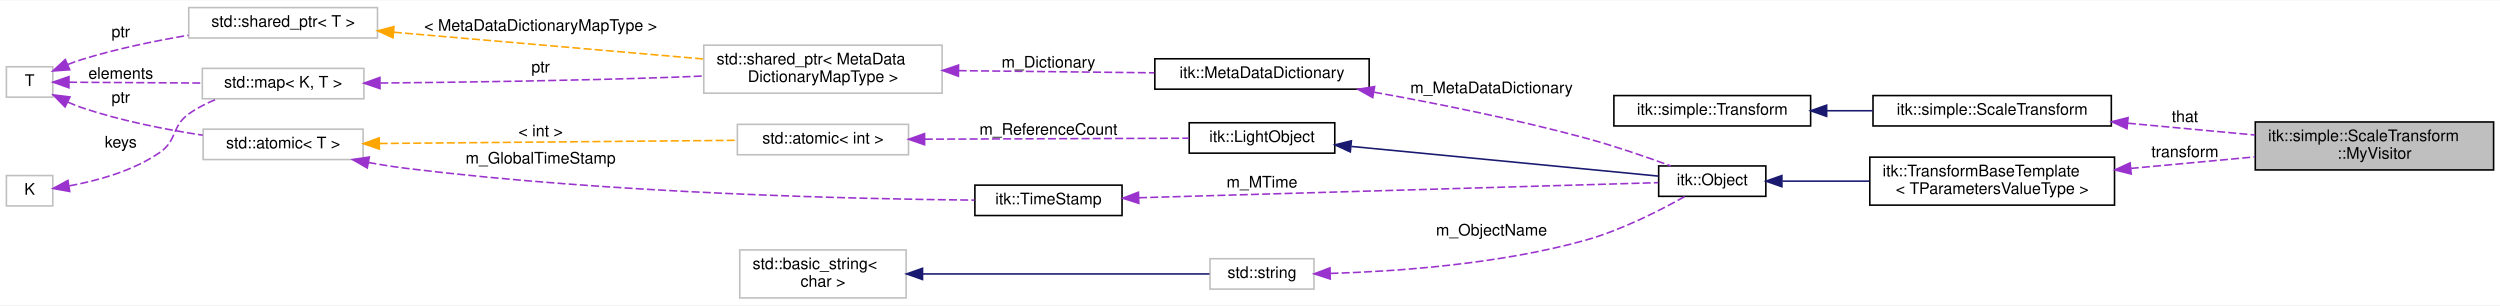
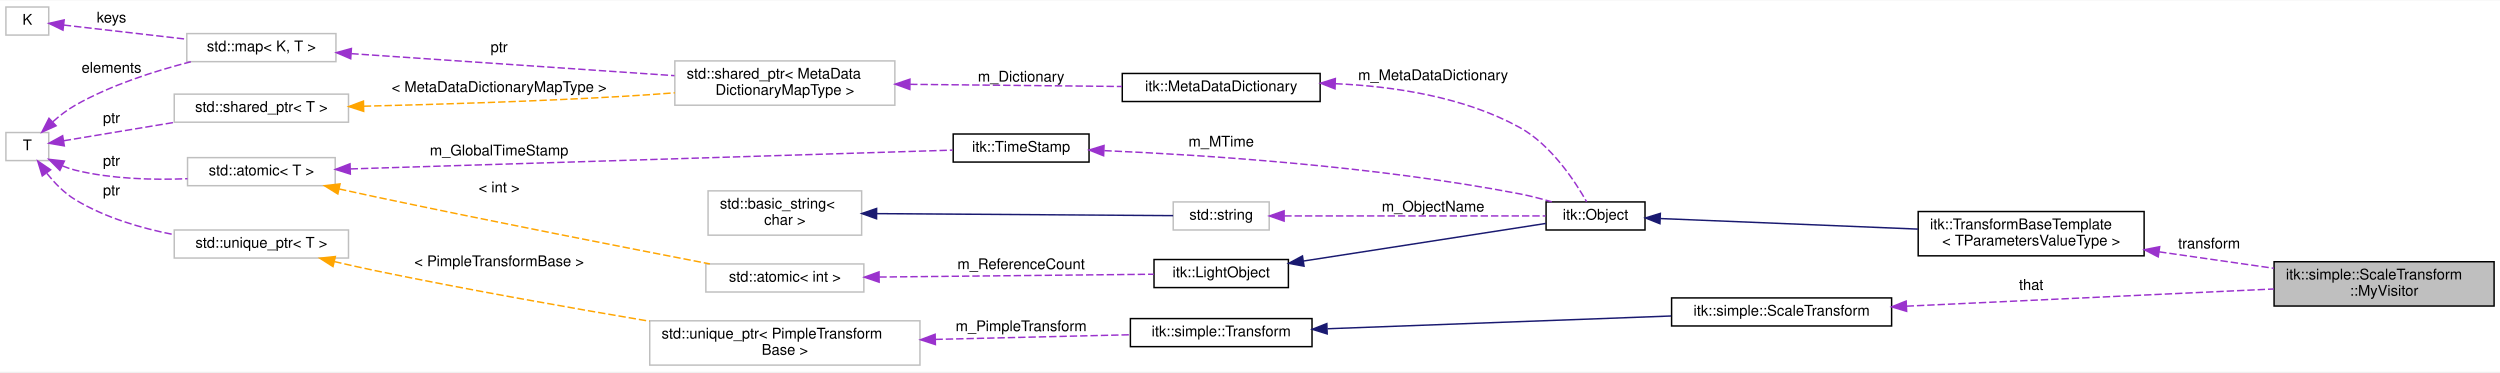
- <svg xmlns="http://www.w3.org/2000/svg" xmlns:xlink="http://www.w3.org/1999/xlink" width="1563pt" height="191pt" viewBox="0.00 0.00 1563.00 190.50">
-   <g id="graph0" class="graph" transform="scale(1 1) rotate(0) translate(4 186.5)">
-     <polygon fill="white" stroke="transparent" points="-4,4 -4,-186.5 1559,-186.5 1559,4 -4,4" />
+ <svg xmlns="http://www.w3.org/2000/svg" xmlns:xlink="http://www.w3.org/1999/xlink" width="1693pt" height="252pt" viewBox="0.00 0.00 1693.00 251.50">
+   <g id="graph0" class="graph" transform="scale(1 1) rotate(0) translate(4 247.5)">
+     <polygon fill="white" stroke="transparent" points="-4,4 -4,-247.5 1689,-247.5 1689,4 -4,4" />
    <g id="node1" class="node">
      <g id="a_node1">
        <a xlink:title=" ">
-           <polygon fill="#bfbfbf" stroke="black" points="1406,-80.5 1406,-110.5 1555,-110.5 1555,-80.5 1406,-80.5" />
-           <text text-anchor="start" x="1414" y="-98.5" font-family="Helvetica,sans-Serif" font-size="10.00">itk::simple::ScaleTransform</text>
-           <text text-anchor="middle" x="1480.5" y="-87.5" font-family="Helvetica,sans-Serif" font-size="10.00">::MyVisitor</text>
+           <polygon fill="#bfbfbf" stroke="black" points="1536,-40.5 1536,-70.5 1685,-70.5 1685,-40.5 1536,-40.5" />
+           <text text-anchor="start" x="1544" y="-58.5" font-family="Helvetica,sans-Serif" font-size="10.00">itk::simple::ScaleTransform</text>
+           <text text-anchor="middle" x="1610.5" y="-47.5" font-family="Helvetica,sans-Serif" font-size="10.00">::MyVisitor</text>
        </a>
      </g>
    </g>
    <g id="node2" class="node">
      <g id="a_node2">
        <a xlink:href="classitk_1_1simple_1_1ScaleTransform.html" target="_top" xlink:title="A 2D or 3D anisotropic scale of coordinate space around a fixed center.">
-           <polygon fill="white" stroke="black" points="1167,-108 1167,-127 1316,-127 1316,-108 1167,-108" />
-           <text text-anchor="middle" x="1241.5" y="-115" font-family="Helvetica,sans-Serif" font-size="10.00">itk::simple::ScaleTransform</text>
+           <polygon fill="white" stroke="black" points="1128,-27 1128,-46 1277,-46 1277,-27 1128,-27" />
+           <text text-anchor="middle" x="1202.5" y="-34" font-family="Helvetica,sans-Serif" font-size="10.00">itk::simple::ScaleTransform</text>
        </a>
      </g>
    </g>
    <g id="edge1" class="edge">
-       <path fill="none" stroke="#9a32cd" stroke-dasharray="5,2" d="M1326.38,-109.71C1352.31,-107.31 1380.67,-104.67 1405.86,-102.34" />
-       <polygon fill="#9a32cd" stroke="#9a32cd" points="1325.82,-106.25 1316.19,-110.66 1326.47,-113.22 1325.82,-106.25" />
-       <text text-anchor="middle" x="1362" y="-110.5" font-family="Helvetica,sans-Serif" font-size="10.00"> that</text>
+       <path fill="none" stroke="#9a32cd" stroke-dasharray="5,2" d="M1287.14,-40.41C1360.37,-43.84 1465.74,-48.77 1535.84,-52.05" />
+       <polygon fill="#9a32cd" stroke="#9a32cd" points="1287.18,-36.91 1277.02,-39.94 1286.85,-43.9 1287.18,-36.91" />
+       <text text-anchor="middle" x="1371.5" y="-51.5" font-family="Helvetica,sans-Serif" font-size="10.00"> that</text>
    </g>
    <g id="node3" class="node">
      <g id="a_node3">
        <a xlink:href="classitk_1_1simple_1_1Transform.html" target="_top" xlink:title="A simplified wrapper around a variety of ITK transforms.">
-           <polygon fill="white" stroke="black" points="1005,-108 1005,-127 1128,-127 1128,-108 1005,-108" />
-           <text text-anchor="middle" x="1066.5" y="-115" font-family="Helvetica,sans-Serif" font-size="10.00">itk::simple::Transform</text>
+           <polygon fill="white" stroke="black" points="761.5,-13 761.5,-32 884.5,-32 884.5,-13 761.5,-13" />
+           <text text-anchor="middle" x="823" y="-20" font-family="Helvetica,sans-Serif" font-size="10.00">itk::simple::Transform</text>
        </a>
      </g>
    </g>
    <g id="edge2" class="edge">
-       <path fill="none" stroke="midnightblue" d="M1138.17,-117.5C1147.65,-117.5 1157.4,-117.5 1166.93,-117.5" />
-       <polygon fill="midnightblue" stroke="midnightblue" points="1138.01,-114 1128.01,-117.5 1138.01,-121 1138.01,-114" />
+       <path fill="none" stroke="midnightblue" d="M895.03,-25.13C961.49,-27.6 1060.37,-31.27 1127.71,-33.76" />
+       <polygon fill="midnightblue" stroke="midnightblue" points="894.77,-21.62 884.65,-24.75 894.52,-28.62 894.77,-21.62" />
    </g>
    <g id="node4" class="node">
      <g id="a_node4">
-         <a xlink:href="https://www.itk.org/Doxygen/html/classitk_1_1TransformBaseTemplate.html" xlink:title=" ">
-           <polygon fill="white" stroke="black" points="1165,-58.5 1165,-88.5 1318,-88.5 1318,-58.5 1165,-58.5" />
-           <text text-anchor="start" x="1173" y="-76.5" font-family="Helvetica,sans-Serif" font-size="10.00">itk::TransformBaseTemplate</text>
-           <text text-anchor="middle" x="1241.5" y="-65.5" font-family="Helvetica,sans-Serif" font-size="10.00">&lt; TParametersValueType &gt;</text>
+         <a xlink:title=" ">
+           <polygon fill="white" stroke="#bfbfbf" points="436,-0.5 436,-30.5 619,-30.5 619,-0.5 436,-0.5" />
+           <text text-anchor="start" x="444" y="-18.5" font-family="Helvetica,sans-Serif" font-size="10.00">std::unique_ptr&lt; PimpleTransform</text>
+           <text text-anchor="middle" x="527.5" y="-7.5" font-family="Helvetica,sans-Serif" font-size="10.00">Base &gt;</text>
        </a>
      </g>
    </g>
    <g id="edge3" class="edge">
-       <path fill="none" stroke="#9a32cd" stroke-dasharray="5,2" d="M1328.14,-81.45C1353.57,-83.81 1381.19,-86.37 1405.79,-88.66" />
-       <polygon fill="#9a32cd" stroke="#9a32cd" points="1328.42,-77.96 1318.14,-80.52 1327.77,-84.93 1328.42,-77.96" />
-       <text text-anchor="middle" x="1362" y="-88.5" font-family="Helvetica,sans-Serif" font-size="10.00"> transform</text>
+       <path fill="none" stroke="#9a32cd" stroke-dasharray="5,2" d="M629.48,-17.91C673.33,-18.95 723.24,-20.14 761.25,-21.05" />
+       <polygon fill="#9a32cd" stroke="#9a32cd" points="629.44,-14.41 619.36,-17.67 629.27,-21.4 629.44,-14.41" />
+       <text text-anchor="middle" x="687.5" y="-23.5" font-family="Helvetica,sans-Serif" font-size="10.00"> m_PimpleTransform</text>
    </g>
    <g id="node5" class="node">
      <g id="a_node5">
-         <a xlink:href="https://www.itk.org/Doxygen/html/classitk_1_1Object.html" xlink:title=" ">
-           <polygon fill="white" stroke="black" points="1033,-64 1033,-83 1100,-83 1100,-64 1033,-64" />
-           <text text-anchor="middle" x="1066.5" y="-71" font-family="Helvetica,sans-Serif" font-size="10.00">itk::Object</text>
+         <a xlink:title="STL class.">
+           <polygon fill="white" stroke="#bfbfbf" points="114,-73 114,-92 232,-92 232,-73 114,-73" />
+           <text text-anchor="middle" x="173" y="-80" font-family="Helvetica,sans-Serif" font-size="10.00">std::unique_ptr&lt; T &gt;</text>
        </a>
      </g>
    </g>
    <g id="edge4" class="edge">
-       <path fill="none" stroke="midnightblue" d="M1110.39,-73.5C1126.82,-73.5 1146.09,-73.5 1164.69,-73.5" />
-       <polygon fill="midnightblue" stroke="midnightblue" points="1110.04,-70 1100.04,-73.5 1110.04,-77 1110.04,-70" />
+       <path fill="none" stroke="orange" stroke-dasharray="5,2" d="M222.33,-70.62C231.5,-68.49 241.03,-66.36 250,-64.5 311.82,-51.71 381.85,-39.32 435.97,-30.2" />
+       <polygon fill="orange" stroke="orange" points="221.5,-67.22 212.57,-72.91 223.1,-74.03 221.5,-67.22" />
+       <text text-anchor="middle" x="334" y="-67.5" font-family="Helvetica,sans-Serif" font-size="10.00"> &lt; PimpleTransformBase &gt;</text>
    </g>
    <g id="node6" class="node">
      <g id="a_node6">
-         <a xlink:href="https://www.itk.org/Doxygen/html/classitk_1_1LightObject.html" xlink:title=" ">
-           <polygon fill="white" stroke="black" points="739.5,-91 739.5,-110 830.5,-110 830.5,-91 739.5,-91" />
-           <text text-anchor="middle" x="785" y="-98" font-family="Helvetica,sans-Serif" font-size="10.00">itk::LightObject</text>
+         <a xlink:title=" ">
+           <polygon fill="white" stroke="#bfbfbf" points="0,-139 0,-158 29,-158 29,-139 0,-139" />
+           <text text-anchor="middle" x="14.5" y="-146" font-family="Helvetica,sans-Serif" font-size="10.00">T</text>
        </a>
      </g>
    </g>
    <g id="edge5" class="edge">
-       <path fill="none" stroke="midnightblue" d="M840.9,-95.2C898.07,-89.67 985.74,-81.21 1032.85,-76.65" />
-       <polygon fill="midnightblue" stroke="midnightblue" points="840.21,-91.75 830.6,-96.19 840.89,-98.71 840.21,-91.75" />
+       <path fill="none" stroke="#9a32cd" stroke-dasharray="5,2" d="M27.74,-130.32C32.96,-123.81 39.57,-116.99 47,-112.5 67.05,-100.38 91.69,-93.15 113.77,-88.85" />
+       <polygon fill="#9a32cd" stroke="#9a32cd" points="24.64,-128.61 21.52,-138.74 30.28,-132.77 24.64,-128.61" />
+       <text text-anchor="middle" x="71.5" y="-115.5" font-family="Helvetica,sans-Serif" font-size="10.00"> ptr</text>
+     </g>
+     <g id="node11" class="node">
+       <g id="a_node11">
+         <a xlink:title="STL class.">
+           <polygon fill="white" stroke="#bfbfbf" points="123,-122 123,-141 223,-141 223,-122 123,-122" />
+           <text text-anchor="middle" x="173" y="-129" font-family="Helvetica,sans-Serif" font-size="10.00">std::atomic&lt; T &gt;</text>
+         </a>
+       </g>
+     </g>
+     <g id="edge11" class="edge">
+       <path fill="none" stroke="#9a32cd" stroke-dasharray="5,2" d="M38.3,-135.41C41.15,-134.23 44.09,-133.21 47,-132.5 71.56,-126.52 99.66,-125.77 122.98,-126.74" />
+       <polygon fill="#9a32cd" stroke="#9a32cd" points="36.55,-132.37 29.07,-139.87 39.6,-138.67 36.55,-132.37" />
+       <text text-anchor="middle" x="71.5" y="-135.5" font-family="Helvetica,sans-Serif" font-size="10.00"> ptr</text>
+     </g>
+     <g id="node16" class="node">
+       <g id="a_node16">
+         <a xlink:title="STL class.">
+           <polygon fill="white" stroke="#bfbfbf" points="122.5,-206 122.5,-225 223.5,-225 223.5,-206 122.5,-206" />
+           <text text-anchor="middle" x="173" y="-213" font-family="Helvetica,sans-Serif" font-size="10.00">std::map&lt; K, T &gt;</text>
+         </a>
+       </g>
+     </g>
+     <g id="edge18" class="edge">
+       <path fill="none" stroke="#9a32cd" stroke-dasharray="5,2" d="M31.85,-165.37C36.45,-169.44 41.67,-173.48 47,-176.5 71.24,-190.2 100.91,-199.72 125.25,-205.92" />
+       <polygon fill="#9a32cd" stroke="#9a32cd" points="33.99,-162.58 24.33,-158.23 29.17,-167.65 33.99,-162.58" />
+       <text text-anchor="middle" x="71.5" y="-198.5" font-family="Helvetica,sans-Serif" font-size="10.00"> elements</text>
+     </g>
+     <g id="node18" class="node">
+       <g id="a_node18">
+         <a xlink:title="STL class.">
+           <polygon fill="white" stroke="#bfbfbf" points="114,-165 114,-184 232,-184 232,-165 114,-165" />
+           <text text-anchor="middle" x="173" y="-172" font-family="Helvetica,sans-Serif" font-size="10.00">std::shared_ptr&lt; T &gt;</text>
+         </a>
+       </g>
+     </g>
+     <g id="edge20" class="edge">
+       <path fill="none" stroke="#9a32cd" stroke-dasharray="5,2" d="M39.14,-152.43C59.06,-155.74 88.42,-160.61 114.47,-164.94" />
+       <polygon fill="#9a32cd" stroke="#9a32cd" points="39.55,-148.95 29.11,-150.76 38.41,-155.85 39.55,-148.95" />
+       <text text-anchor="middle" x="71.5" y="-164.5" font-family="Helvetica,sans-Serif" font-size="10.00"> ptr</text>
    </g>
    <g id="node7" class="node">
      <g id="a_node7">
-         <a xlink:title=" ">
-           <polygon fill="white" stroke="#bfbfbf" points="457,-90 457,-109 564,-109 564,-90 457,-90" />
-           <text text-anchor="middle" x="510.5" y="-97" font-family="Helvetica,sans-Serif" font-size="10.00">std::atomic&lt; int &gt;</text>
+         <a xlink:href="https://www.itk.org/Doxygen/html/classitk_1_1TransformBaseTemplate.html" xlink:title=" ">
+           <polygon fill="white" stroke="black" points="1295,-74.5 1295,-104.5 1448,-104.5 1448,-74.5 1295,-74.5" />
+           <text text-anchor="start" x="1303" y="-92.5" font-family="Helvetica,sans-Serif" font-size="10.00">itk::TransformBaseTemplate</text>
+           <text text-anchor="middle" x="1371.5" y="-81.5" font-family="Helvetica,sans-Serif" font-size="10.00">&lt; TParametersValueType &gt;</text>
        </a>
      </g>
    </g>
    <g id="edge6" class="edge">
-       <path fill="none" stroke="#9a32cd" stroke-dasharray="5,2" d="M574.18,-99.73C624.64,-99.92 694.33,-100.17 739.29,-100.34" />
-       <polygon fill="#9a32cd" stroke="#9a32cd" points="574.05,-96.23 564.04,-99.69 574.03,-103.23 574.05,-96.23" />
-       <text text-anchor="middle" x="651.5" y="-102.5" font-family="Helvetica,sans-Serif" font-size="10.00"> m_ReferenceCount</text>
+       <path fill="none" stroke="#9a32cd" stroke-dasharray="5,2" d="M1458.14,-77.21C1483.57,-73.57 1511.19,-69.6 1535.79,-66.07" />
+       <polygon fill="#9a32cd" stroke="#9a32cd" points="1457.54,-73.76 1448.14,-78.65 1458.54,-80.69 1457.54,-73.76" />
+       <text text-anchor="middle" x="1492" y="-79.5" font-family="Helvetica,sans-Serif" font-size="10.00"> transform</text>
    </g>
    <g id="node8" class="node">
      <g id="a_node8">
-         <a xlink:title="STL class.">
-           <polygon fill="white" stroke="#bfbfbf" points="123,-87 123,-106 223,-106 223,-87 123,-87" />
-           <text text-anchor="middle" x="173" y="-94" font-family="Helvetica,sans-Serif" font-size="10.00">std::atomic&lt; T &gt;</text>
+         <a xlink:href="https://www.itk.org/Doxygen/html/classitk_1_1Object.html" xlink:title=" ">
+           <polygon fill="white" stroke="black" points="1043,-92 1043,-111 1110,-111 1110,-92 1043,-92" />
+           <text text-anchor="middle" x="1076.5" y="-99" font-family="Helvetica,sans-Serif" font-size="10.00">itk::Object</text>
        </a>
      </g>
    </g>
    <g id="edge7" class="edge">
-       <path fill="none" stroke="orange" stroke-dasharray="5,2" d="M233.38,-97.03C296.77,-97.6 396.25,-98.49 456.9,-99.03" />
-       <polygon fill="orange" stroke="orange" points="233.17,-93.53 223.14,-96.94 233.11,-100.53 233.17,-93.53" />
-       <text text-anchor="middle" x="334" y="-101.5" font-family="Helvetica,sans-Serif" font-size="10.00"> &lt; int &gt;</text>
+       <path fill="none" stroke="midnightblue" d="M1120.42,-99.74C1166.13,-97.87 1239.39,-94.87 1294.83,-92.6" />
+       <polygon fill="midnightblue" stroke="midnightblue" points="1120.11,-96.25 1110.26,-100.16 1120.39,-103.25 1120.11,-96.25" />
+     </g>
+     <g id="node9" class="node">
+       <g id="a_node9">
+         <a xlink:href="https://www.itk.org/Doxygen/html/classitk_1_1LightObject.html" xlink:title=" ">
+           <polygon fill="white" stroke="black" points="777.5,-53 777.5,-72 868.5,-72 868.5,-53 777.5,-53" />
+           <text text-anchor="middle" x="823" y="-60" font-family="Helvetica,sans-Serif" font-size="10.00">itk::LightObject</text>
+         </a>
+       </g>
+     </g>
+     <g id="edge8" class="edge">
+       <path fill="none" stroke="midnightblue" d="M878.69,-70.98C928.77,-78.75 1001.25,-89.99 1042.84,-96.44" />
+       <polygon fill="midnightblue" stroke="midnightblue" points="879.09,-67.5 868.67,-69.43 878.02,-74.42 879.09,-67.5" />
+     </g>
+     <g id="node10" class="node">
+       <g id="a_node10">
+         <a xlink:title=" ">
+           <polygon fill="white" stroke="#bfbfbf" points="474,-50 474,-69 581,-69 581,-50 474,-50" />
+           <text text-anchor="middle" x="527.5" y="-57" font-family="Helvetica,sans-Serif" font-size="10.00">std::atomic&lt; int &gt;</text>
+         </a>
+       </g>
+     </g>
+     <g id="edge9" class="edge">
+       <path fill="none" stroke="#9a32cd" stroke-dasharray="5,2" d="M591.46,-60.14C647.38,-60.72 727.72,-61.54 777.29,-62.04" />
+       <polygon fill="#9a32cd" stroke="#9a32cd" points="591.35,-56.64 581.31,-60.04 591.27,-63.64 591.35,-56.64" />
+       <text text-anchor="middle" x="687.5" y="-65.5" font-family="Helvetica,sans-Serif" font-size="10.00"> m_ReferenceCount</text>
+     </g>
+     <g id="edge10" class="edge">
+       <path fill="none" stroke="orange" stroke-dasharray="5,2" d="M225.59,-119.79C233.75,-117.98 242.1,-116.17 250,-114.5 329.13,-97.78 421.32,-79.73 476.73,-69.03" />
+       <polygon fill="orange" stroke="orange" points="224.78,-116.38 215.77,-121.97 226.29,-123.22 224.78,-116.38" />
+       <text text-anchor="middle" x="334" y="-117.5" font-family="Helvetica,sans-Serif" font-size="10.00"> &lt; int &gt;</text>
+     </g>
+     <g id="node19" class="node">
+       <g id="a_node19">
+         <a xlink:href="https://www.itk.org/Doxygen/html/classitk_1_1TimeStamp.html" xlink:title=" ">
+           <polygon fill="white" stroke="black" points="641.5,-138 641.5,-157 733.5,-157 733.5,-138 641.5,-138" />
+           <text text-anchor="middle" x="687.5" y="-145" font-family="Helvetica,sans-Serif" font-size="10.00">itk::TimeStamp</text>
+         </a>
+       </g>
+     </g>
+     <g id="edge22" class="edge">
+       <path fill="none" stroke="#9a32cd" stroke-dasharray="5,2" d="M233.42,-133.36C337.02,-136.59 548.47,-143.19 641.2,-146.09" />
+       <polygon fill="#9a32cd" stroke="#9a32cd" points="233.25,-129.85 223.14,-133.03 233.03,-136.84 233.25,-129.85" />
+       <text text-anchor="middle" x="334" y="-142.5" font-family="Helvetica,sans-Serif" font-size="10.00"> m_GlobalTimeStamp</text>
+     </g>
+     <g id="node12" class="node">
+       <g id="a_node12">
+         <a xlink:title="STL class.">
+           <polygon fill="white" stroke="#bfbfbf" points="790.5,-92 790.5,-111 855.5,-111 855.5,-92 790.5,-92" />
+           <text text-anchor="middle" x="823" y="-99" font-family="Helvetica,sans-Serif" font-size="10.00">std::string</text>
+         </a>
+       </g>
+     </g>
+     <g id="edge12" class="edge">
+       <path fill="none" stroke="#9a32cd" stroke-dasharray="5,2" d="M865.68,-101.5C915.33,-101.5 997.24,-101.5 1042.64,-101.5" />
+       <polygon fill="#9a32cd" stroke="#9a32cd" points="865.6,-98 855.6,-101.5 865.6,-105 865.6,-98" />
+       <text text-anchor="middle" x="966.5" y="-104.5" font-family="Helvetica,sans-Serif" font-size="10.00"> m_ObjectName</text>
+     </g>
+     <g id="node13" class="node">
+       <g id="a_node13">
+         <a xlink:title="STL class.">
+           <polygon fill="white" stroke="#bfbfbf" points="475.5,-88.5 475.5,-118.5 579.5,-118.5 579.5,-88.5 475.5,-88.5" />
+           <text text-anchor="start" x="483.5" y="-106.5" font-family="Helvetica,sans-Serif" font-size="10.00">std::basic_string&lt;</text>
+           <text text-anchor="middle" x="527.5" y="-95.5" font-family="Helvetica,sans-Serif" font-size="10.00"> char &gt;</text>
+         </a>
+       </g>
+     </g>
+     <g id="edge13" class="edge">
+       <path fill="none" stroke="midnightblue" d="M589.93,-103.08C651.13,-102.66 742.67,-102.04 790.43,-101.72" />
+       <polygon fill="midnightblue" stroke="midnightblue" points="589.6,-99.58 579.62,-103.15 589.65,-106.58 589.6,-99.58" />
+     </g>
+     <g id="node14" class="node">
+       <g id="a_node14">
+         <a xlink:href="https://www.itk.org/Doxygen/html/classitk_1_1MetaDataDictionary.html" xlink:title=" ">
+           <polygon fill="white" stroke="black" points="756,-179 756,-198 890,-198 890,-179 756,-179" />
+           <text text-anchor="middle" x="823" y="-186" font-family="Helvetica,sans-Serif" font-size="10.00">itk::MetaDataDictionary</text>
+         </a>
+       </g>
+     </g>
+     <g id="edge14" class="edge">
+       <path fill="none" stroke="#9a32cd" stroke-dasharray="5,2" d="M900.28,-191.07C939.67,-189.32 987.24,-182.24 1025,-161.5 1046.48,-149.7 1062.72,-124.83 1070.47,-111.1" />
+       <polygon fill="#9a32cd" stroke="#9a32cd" points="900.07,-187.57 890.19,-191.41 900.3,-194.57 900.07,-187.57" />
+       <text text-anchor="middle" x="966.5" y="-193.5" font-family="Helvetica,sans-Serif" font-size="10.00"> m_MetaDataDictionary</text>
+     </g>
+     <g id="node15" class="node">
+       <g id="a_node15">
+         <a xlink:title=" ">
+           <polygon fill="white" stroke="#bfbfbf" points="453,-176.5 453,-206.5 602,-206.5 602,-176.5 453,-176.5" />
+           <text text-anchor="start" x="461" y="-194.5" font-family="Helvetica,sans-Serif" font-size="10.00">std::shared_ptr&lt; MetaData</text>
+           <text text-anchor="middle" x="527.5" y="-183.5" font-family="Helvetica,sans-Serif" font-size="10.00">DictionaryMapType &gt;</text>
+         </a>
+       </g>
+     </g>
+     <g id="edge15" class="edge">
+       <path fill="none" stroke="#9a32cd" stroke-dasharray="5,2" d="M612.33,-190.64C657.86,-190.18 713.35,-189.61 755.81,-189.18" />
+       <polygon fill="#9a32cd" stroke="#9a32cd" points="612.15,-187.14 602.18,-190.75 612.22,-194.14 612.15,-187.14" />
+       <text text-anchor="middle" x="687.5" y="-192.5" font-family="Helvetica,sans-Serif" font-size="10.00"> m_Dictionary</text>
+     </g>
+     <g id="edge16" class="edge">
+       <path fill="none" stroke="#9a32cd" stroke-dasharray="5,2" d="M233.9,-211.42C294.35,-207.31 387.79,-200.94 452.75,-196.52" />
+       <polygon fill="#9a32cd" stroke="#9a32cd" points="233.5,-207.94 223.76,-212.11 233.97,-214.92 233.5,-207.94" />
+       <text text-anchor="middle" x="334" y="-212.5" font-family="Helvetica,sans-Serif" font-size="10.00"> ptr</text>
    </g>
    <g id="node17" class="node">
      <g id="a_node17">
-         <a xlink:href="https://www.itk.org/Doxygen/html/classitk_1_1TimeStamp.html" xlink:title=" ">
-           <polygon fill="white" stroke="black" points="605.5,-52 605.5,-71 697.5,-71 697.5,-52 605.5,-52" />
-           <text text-anchor="middle" x="651.5" y="-59" font-family="Helvetica,sans-Serif" font-size="10.00">itk::TimeStamp</text>
-         </a>
-       </g>
+         <a xlink:title=" ">
+           <polygon fill="white" stroke="#bfbfbf" points="0,-224 0,-243 29,-243 29,-224 0,-224" />
+           <text text-anchor="middle" x="14.5" y="-231" font-family="Helvetica,sans-Serif" font-size="10.00">K</text>
+         </a>
+       </g>
+     </g>
+     <g id="edge17" class="edge">
+       <path fill="none" stroke="#9a32cd" stroke-dasharray="5,2" d="M39.19,-230.78C61.16,-228.25 94.54,-224.41 122.35,-221.21" />
+       <polygon fill="#9a32cd" stroke="#9a32cd" points="38.65,-227.31 29.11,-231.93 39.45,-234.27 38.65,-227.31" />
+       <text text-anchor="middle" x="71.5" y="-232.5" font-family="Helvetica,sans-Serif" font-size="10.00"> keys</text>
    </g>
    <g id="edge19" class="edge">
-       <path fill="none" stroke="#9a32cd" stroke-dasharray="5,2" d="M226.31,-85.14C234.22,-83.73 242.3,-82.45 250,-81.5 378.18,-65.74 530.88,-62.32 605.27,-61.63" />
-       <polygon fill="#9a32cd" stroke="#9a32cd" points="225.62,-81.71 216.43,-87 226.91,-88.59 225.62,-81.71" />
-       <text text-anchor="middle" x="334" y="-84.5" font-family="Helvetica,sans-Serif" font-size="10.00"> m_GlobalTimeStamp</text>
-     </g>
-     <g id="node9" class="node">
-       <g id="a_node9">
-         <a xlink:title=" ">
-           <polygon fill="white" stroke="#bfbfbf" points="0,-126 0,-145 29,-145 29,-126 0,-126" />
-           <text text-anchor="middle" x="14.5" y="-133" font-family="Helvetica,sans-Serif" font-size="10.00">T</text>
-         </a>
-       </g>
-     </g>
-     <g id="edge8" class="edge">
-       <path fill="none" stroke="#9a32cd" stroke-dasharray="5,2" d="M38.44,-122.9C41.27,-121.63 44.17,-120.46 47,-119.5 71.35,-111.27 99.43,-105.77 122.79,-102.21" />
-       <polygon fill="#9a32cd" stroke="#9a32cd" points="36.66,-119.88 29.24,-127.44 39.75,-126.16 36.66,-119.88" />
-       <text text-anchor="middle" x="71.5" y="-122.5" font-family="Helvetica,sans-Serif" font-size="10.00"> ptr</text>
-     </g>
-     <g id="node14" class="node">
-       <g id="a_node14">
-         <a xlink:title="STL class.">
-           <polygon fill="white" stroke="#bfbfbf" points="122.5,-125 122.5,-144 223.5,-144 223.5,-125 122.5,-125" />
-           <text text-anchor="middle" x="173" y="-132" font-family="Helvetica,sans-Serif" font-size="10.00">std::map&lt; K, T &gt;</text>
-         </a>
-       </g>
-     </g>
-     <g id="edge15" class="edge">
-       <path fill="none" stroke="#9a32cd" stroke-dasharray="5,2" d="M39.19,-135.35C61.16,-135.21 94.54,-134.99 122.35,-134.82" />
-       <polygon fill="#9a32cd" stroke="#9a32cd" points="39.09,-131.85 29.11,-135.41 39.14,-138.85 39.09,-131.85" />
-       <text text-anchor="middle" x="71.5" y="-137.5" font-family="Helvetica,sans-Serif" font-size="10.00"> elements</text>
-     </g>
-     <g id="node16" class="node">
-       <g id="a_node16">
-         <a xlink:title="STL class.">
-           <polygon fill="white" stroke="#bfbfbf" points="114,-163 114,-182 232,-182 232,-163 114,-163" />
-           <text text-anchor="middle" x="173" y="-170" font-family="Helvetica,sans-Serif" font-size="10.00">std::shared_ptr&lt; T &gt;</text>
-         </a>
-       </g>
-     </g>
-     <g id="edge17" class="edge">
-       <path fill="none" stroke="#9a32cd" stroke-dasharray="5,2" d="M38.37,-146.41C41.23,-147.56 44.16,-148.62 47,-149.5 68.4,-156.12 92.48,-161.11 113.75,-164.71" />
-       <polygon fill="#9a32cd" stroke="#9a32cd" points="39.6,-143.13 29.03,-142.36 36.81,-149.55 39.6,-143.13" />
-       <text text-anchor="middle" x="71.5" y="-163.5" font-family="Helvetica,sans-Serif" font-size="10.00"> ptr</text>
-     </g>
-     <g id="node10" class="node">
-       <g id="a_node10">
-         <a xlink:title="STL class.">
-           <polygon fill="white" stroke="#bfbfbf" points="752.5,-6 752.5,-25 817.5,-25 817.5,-6 752.5,-6" />
-           <text text-anchor="middle" x="785" y="-13" font-family="Helvetica,sans-Serif" font-size="10.00">std::string</text>
-         </a>
-       </g>
-     </g>
-     <g id="edge9" class="edge">
-       <path fill="none" stroke="#9a32cd" stroke-dasharray="5,2" d="M827.81,-15.81C869,-17.05 933.37,-21.53 987,-36.5 1009.64,-42.82 1033.84,-55.18 1049.29,-63.87" />
-       <polygon fill="#9a32cd" stroke="#9a32cd" points="827.68,-12.3 817.6,-15.55 827.51,-19.3 827.68,-12.3" />
-       <text text-anchor="middle" x="928.5" y="-39.5" font-family="Helvetica,sans-Serif" font-size="10.00"> m_ObjectName</text>
-     </g>
-     <g id="node11" class="node">
-       <g id="a_node11">
-         <a xlink:title="STL class.">
-           <polygon fill="white" stroke="#bfbfbf" points="458.5,-0.5 458.5,-30.5 562.5,-30.5 562.5,-0.5 458.5,-0.5" />
-           <text text-anchor="start" x="466.5" y="-18.5" font-family="Helvetica,sans-Serif" font-size="10.00">std::basic_string&lt;</text>
-           <text text-anchor="middle" x="510.5" y="-7.5" font-family="Helvetica,sans-Serif" font-size="10.00"> char &gt;</text>
-         </a>
-       </g>
-     </g>
-     <g id="edge10" class="edge">
-       <path fill="none" stroke="midnightblue" d="M572.85,-15.5C628.49,-15.5 708.3,-15.5 752.14,-15.5" />
-       <polygon fill="midnightblue" stroke="midnightblue" points="572.76,-12 562.76,-15.5 572.76,-19 572.76,-12" />
-     </g>
-     <g id="node12" class="node">
-       <g id="a_node12">
-         <a xlink:href="https://www.itk.org/Doxygen/html/classitk_1_1MetaDataDictionary.html" xlink:title=" ">
-           <polygon fill="white" stroke="black" points="718,-131 718,-150 852,-150 852,-131 718,-131" />
-           <text text-anchor="middle" x="785" y="-138" font-family="Helvetica,sans-Serif" font-size="10.00">itk::MetaDataDictionary</text>
-         </a>
-       </g>
-     </g>
-     <g id="edge11" class="edge">
-       <path fill="none" stroke="#9a32cd" stroke-dasharray="5,2" d="M855.17,-129.11C894.18,-122.1 943.64,-112.21 987,-100.5 1005.23,-95.58 1025.35,-88.62 1040.67,-83" />
-       <polygon fill="#9a32cd" stroke="#9a32cd" points="854.21,-125.73 844.97,-130.92 855.43,-132.62 854.21,-125.73" />
-       <text text-anchor="middle" x="928.5" y="-128.5" font-family="Helvetica,sans-Serif" font-size="10.00"> m_MetaDataDictionary</text>
-     </g>
-     <g id="node13" class="node">
-       <g id="a_node13">
-         <a xlink:title=" ">
-           <polygon fill="white" stroke="#bfbfbf" points="436,-128.5 436,-158.5 585,-158.5 585,-128.5 436,-128.5" />
-           <text text-anchor="start" x="444" y="-146.5" font-family="Helvetica,sans-Serif" font-size="10.00">std::shared_ptr&lt; MetaData</text>
-           <text text-anchor="middle" x="510.5" y="-135.5" font-family="Helvetica,sans-Serif" font-size="10.00">DictionaryMapType &gt;</text>
-         </a>
-       </g>
-     </g>
-     <g id="edge12" class="edge">
-       <path fill="none" stroke="#9a32cd" stroke-dasharray="5,2" d="M595.34,-142.58C634.65,-142.14 680.82,-141.64 717.65,-141.23" />
-       <polygon fill="#9a32cd" stroke="#9a32cd" points="595.2,-139.08 585.24,-142.69 595.28,-146.08 595.2,-139.08" />
-       <text text-anchor="middle" x="651.5" y="-144.5" font-family="Helvetica,sans-Serif" font-size="10.00"> m_Dictionary</text>
-     </g>
-     <g id="edge13" class="edge">
-       <path fill="none" stroke="#9a32cd" stroke-dasharray="5,2" d="M233.74,-134.84C283.15,-135.28 355.15,-136.27 418,-138.5 423.72,-138.7 429.65,-138.95 435.6,-139.22" />
-       <polygon fill="#9a32cd" stroke="#9a32cd" points="233.58,-131.34 223.55,-134.76 233.52,-138.34 233.58,-131.34" />
-       <text text-anchor="middle" x="334" y="-141.5" font-family="Helvetica,sans-Serif" font-size="10.00"> ptr</text>
-     </g>
-     <g id="node15" class="node">
-       <g id="a_node15">
-         <a xlink:title=" ">
-           <polygon fill="white" stroke="#bfbfbf" points="0,-58 0,-77 29,-77 29,-58 0,-58" />
-           <text text-anchor="middle" x="14.5" y="-65" font-family="Helvetica,sans-Serif" font-size="10.00">K</text>
-         </a>
-       </g>
-     </g>
-     <g id="edge14" class="edge">
-       <path fill="none" stroke="#9a32cd" stroke-dasharray="5,2" d="M39.39,-70.56C56.39,-73.65 79.12,-79.74 96,-91.5 106.94,-99.12 103.16,-107.73 114,-115.5 119.34,-119.33 125.49,-122.42 131.76,-124.9" />
-       <polygon fill="#9a32cd" stroke="#9a32cd" points="39.59,-67.04 29.17,-68.92 38.49,-73.96 39.59,-67.04" />
-       <text text-anchor="middle" x="71.5" y="-94.5" font-family="Helvetica,sans-Serif" font-size="10.00"> keys</text>
-     </g>
-     <g id="edge16" class="edge">
-       <path fill="none" stroke="orange" stroke-dasharray="5,2" d="M242.27,-166.6C298.5,-161.74 378.06,-154.86 435.74,-149.88" />
-       <polygon fill="orange" stroke="orange" points="241.72,-163.13 232.06,-167.48 242.32,-170.11 241.72,-163.13" />
-       <text text-anchor="middle" x="334" y="-167.5" font-family="Helvetica,sans-Serif" font-size="10.00"> &lt; MetaDataDictionaryMapType &gt;</text>
-     </g>
-     <g id="edge18" class="edge">
-       <path fill="none" stroke="#9a32cd" stroke-dasharray="5,2" d="M708.13,-63.12C795.52,-65.66 962.24,-70.5 1032.73,-72.55" />
-       <polygon fill="#9a32cd" stroke="#9a32cd" points="707.98,-59.61 697.88,-62.82 707.77,-66.61 707.98,-59.61" />
-       <text text-anchor="middle" x="785" y="-69.5" font-family="Helvetica,sans-Serif" font-size="10.00"> m_MTime</text>
+       <path fill="none" stroke="orange" stroke-dasharray="5,2" d="M242.36,-175.83C291.3,-177 358.75,-179.07 418,-182.5 429.32,-183.15 441.3,-184 453,-184.9" />
+       <polygon fill="orange" stroke="orange" points="242.29,-172.33 232.21,-175.59 242.13,-179.32 242.29,-172.33" />
+       <text text-anchor="middle" x="334" y="-185.5" font-family="Helvetica,sans-Serif" font-size="10.00"> &lt; MetaDataDictionaryMapType &gt;</text>
+     </g>
+     <g id="edge21" class="edge">
+       <path fill="none" stroke="#9a32cd" stroke-dasharray="5,2" d="M743.86,-145.74C810.93,-142.84 927.12,-135.35 1025,-116.5 1032.18,-115.12 1039.81,-113.13 1046.9,-111.06" />
+       <polygon fill="#9a32cd" stroke="#9a32cd" points="743.37,-142.25 733.53,-146.16 743.66,-149.25 743.37,-142.25" />
+       <text text-anchor="middle" x="823" y="-148.5" font-family="Helvetica,sans-Serif" font-size="10.00"> m_MTime</text>
    </g>
  </g>
</svg>
